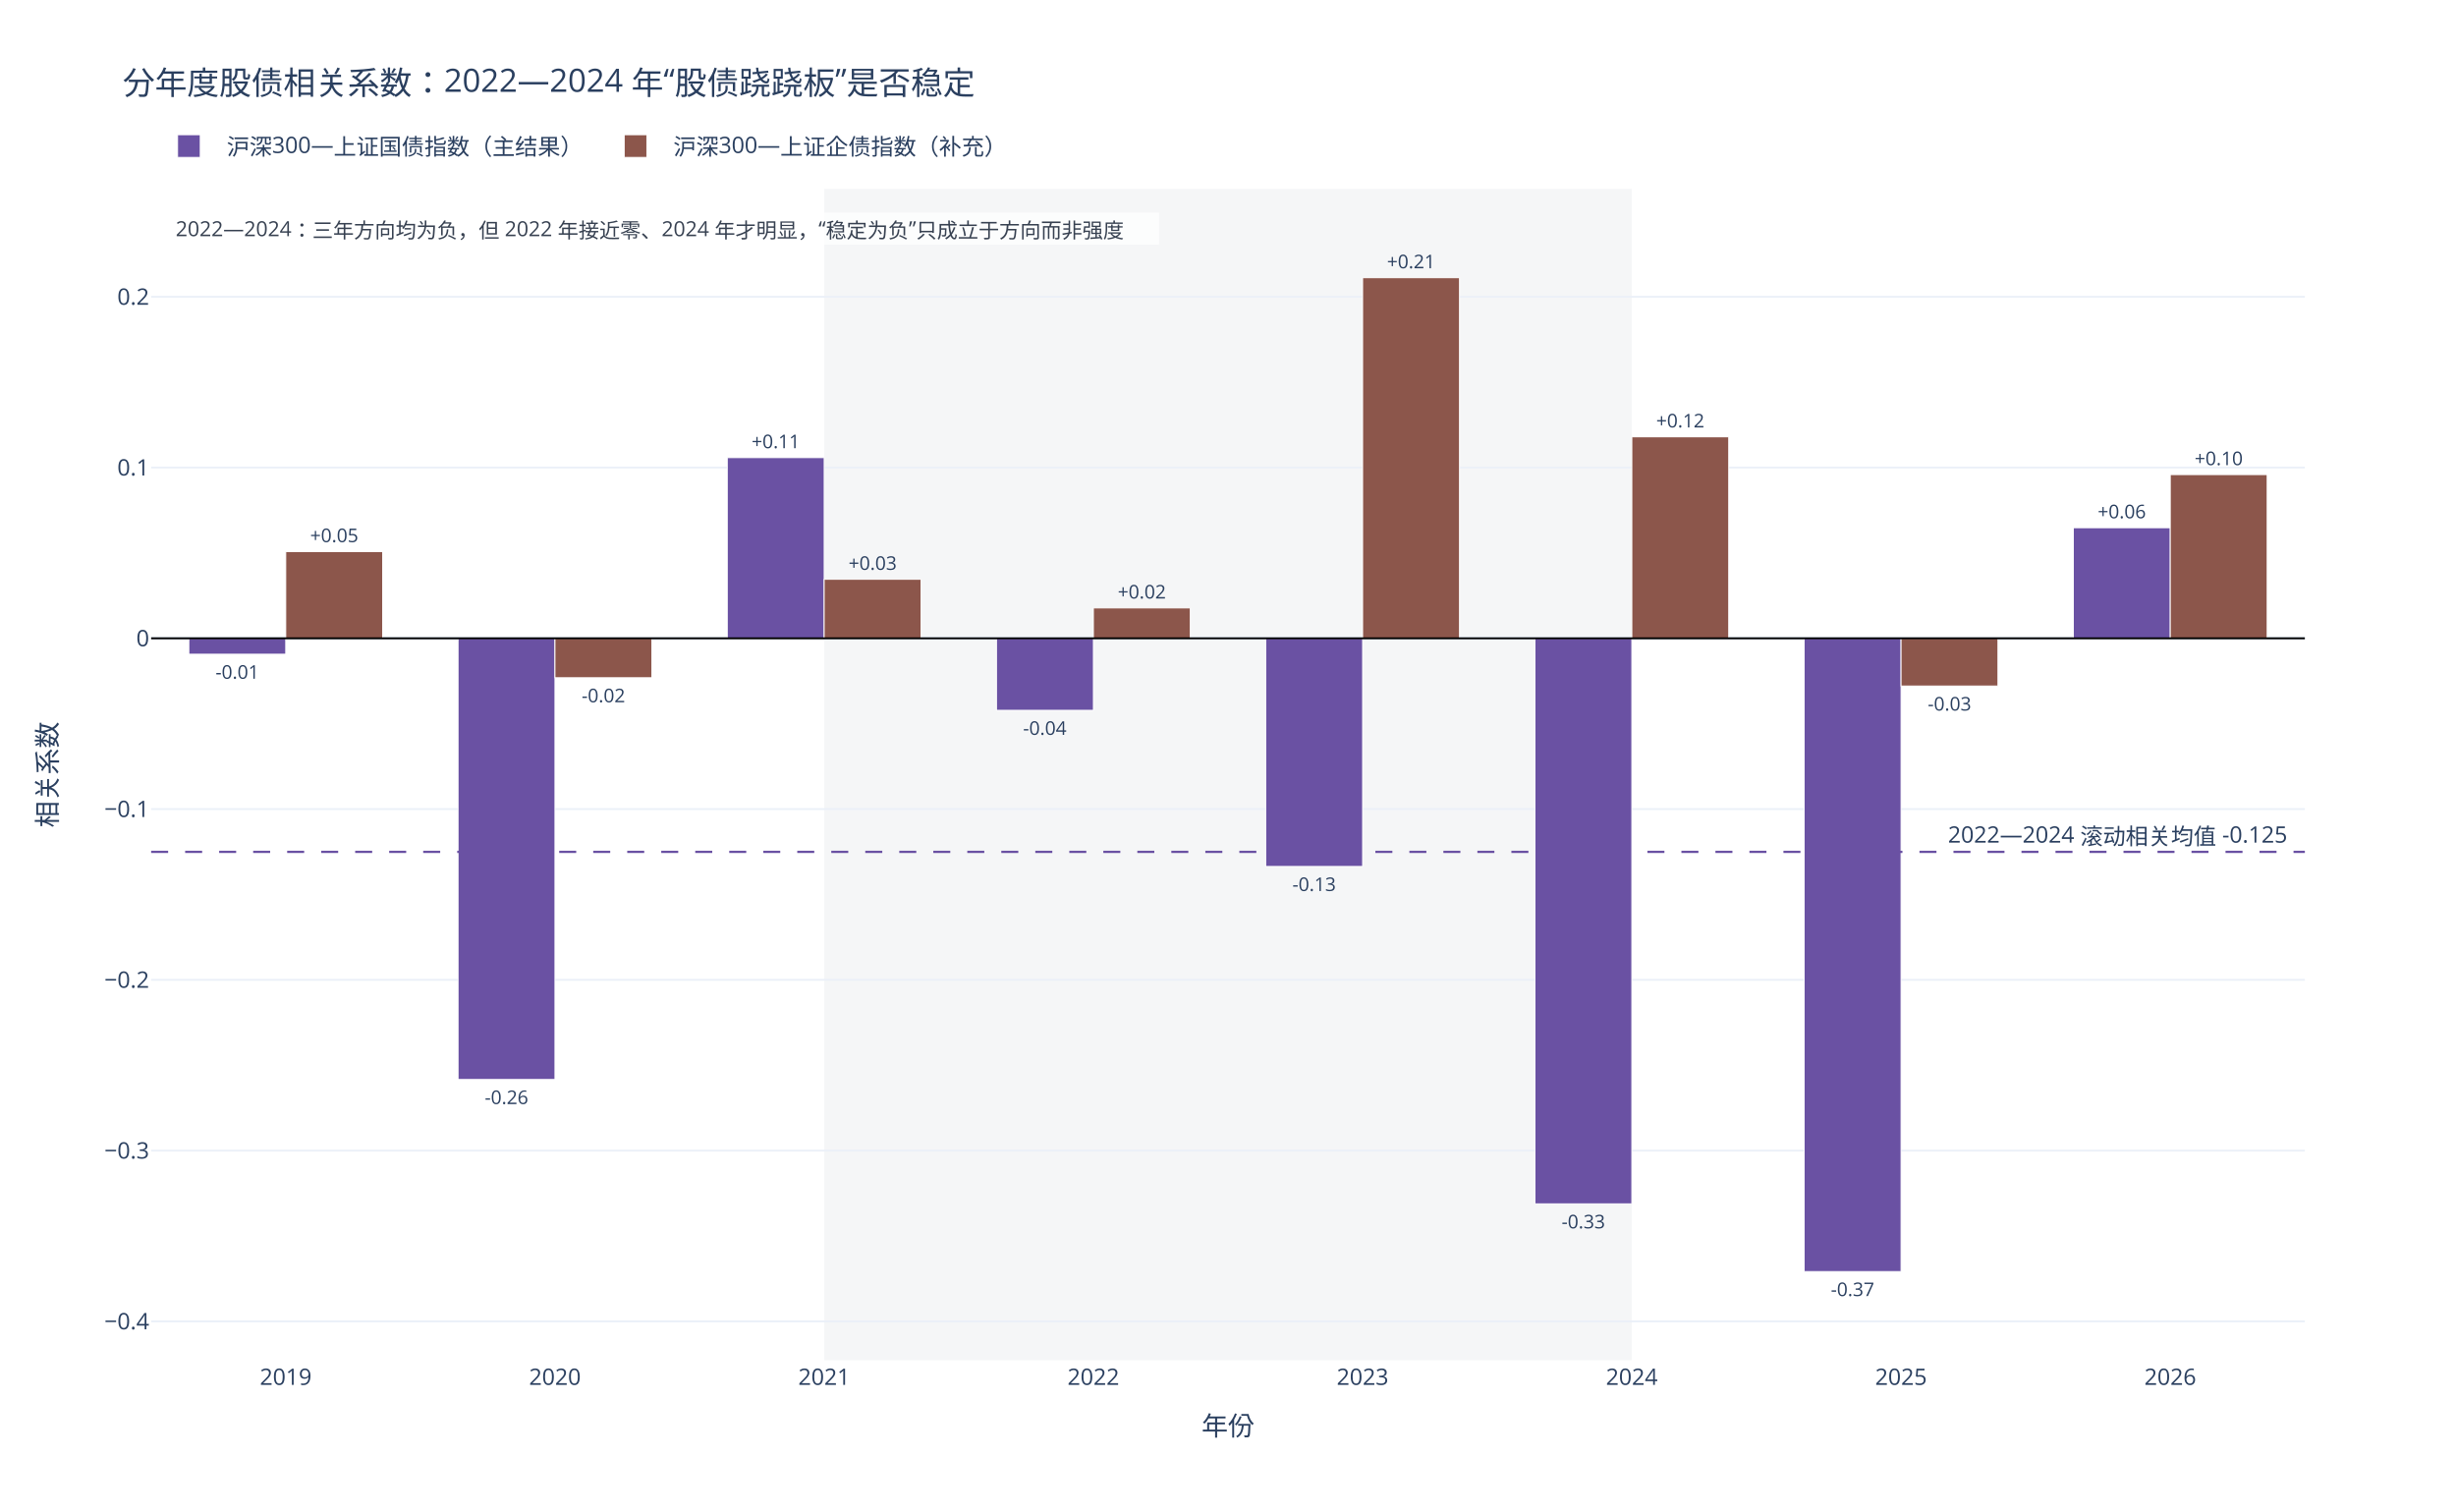
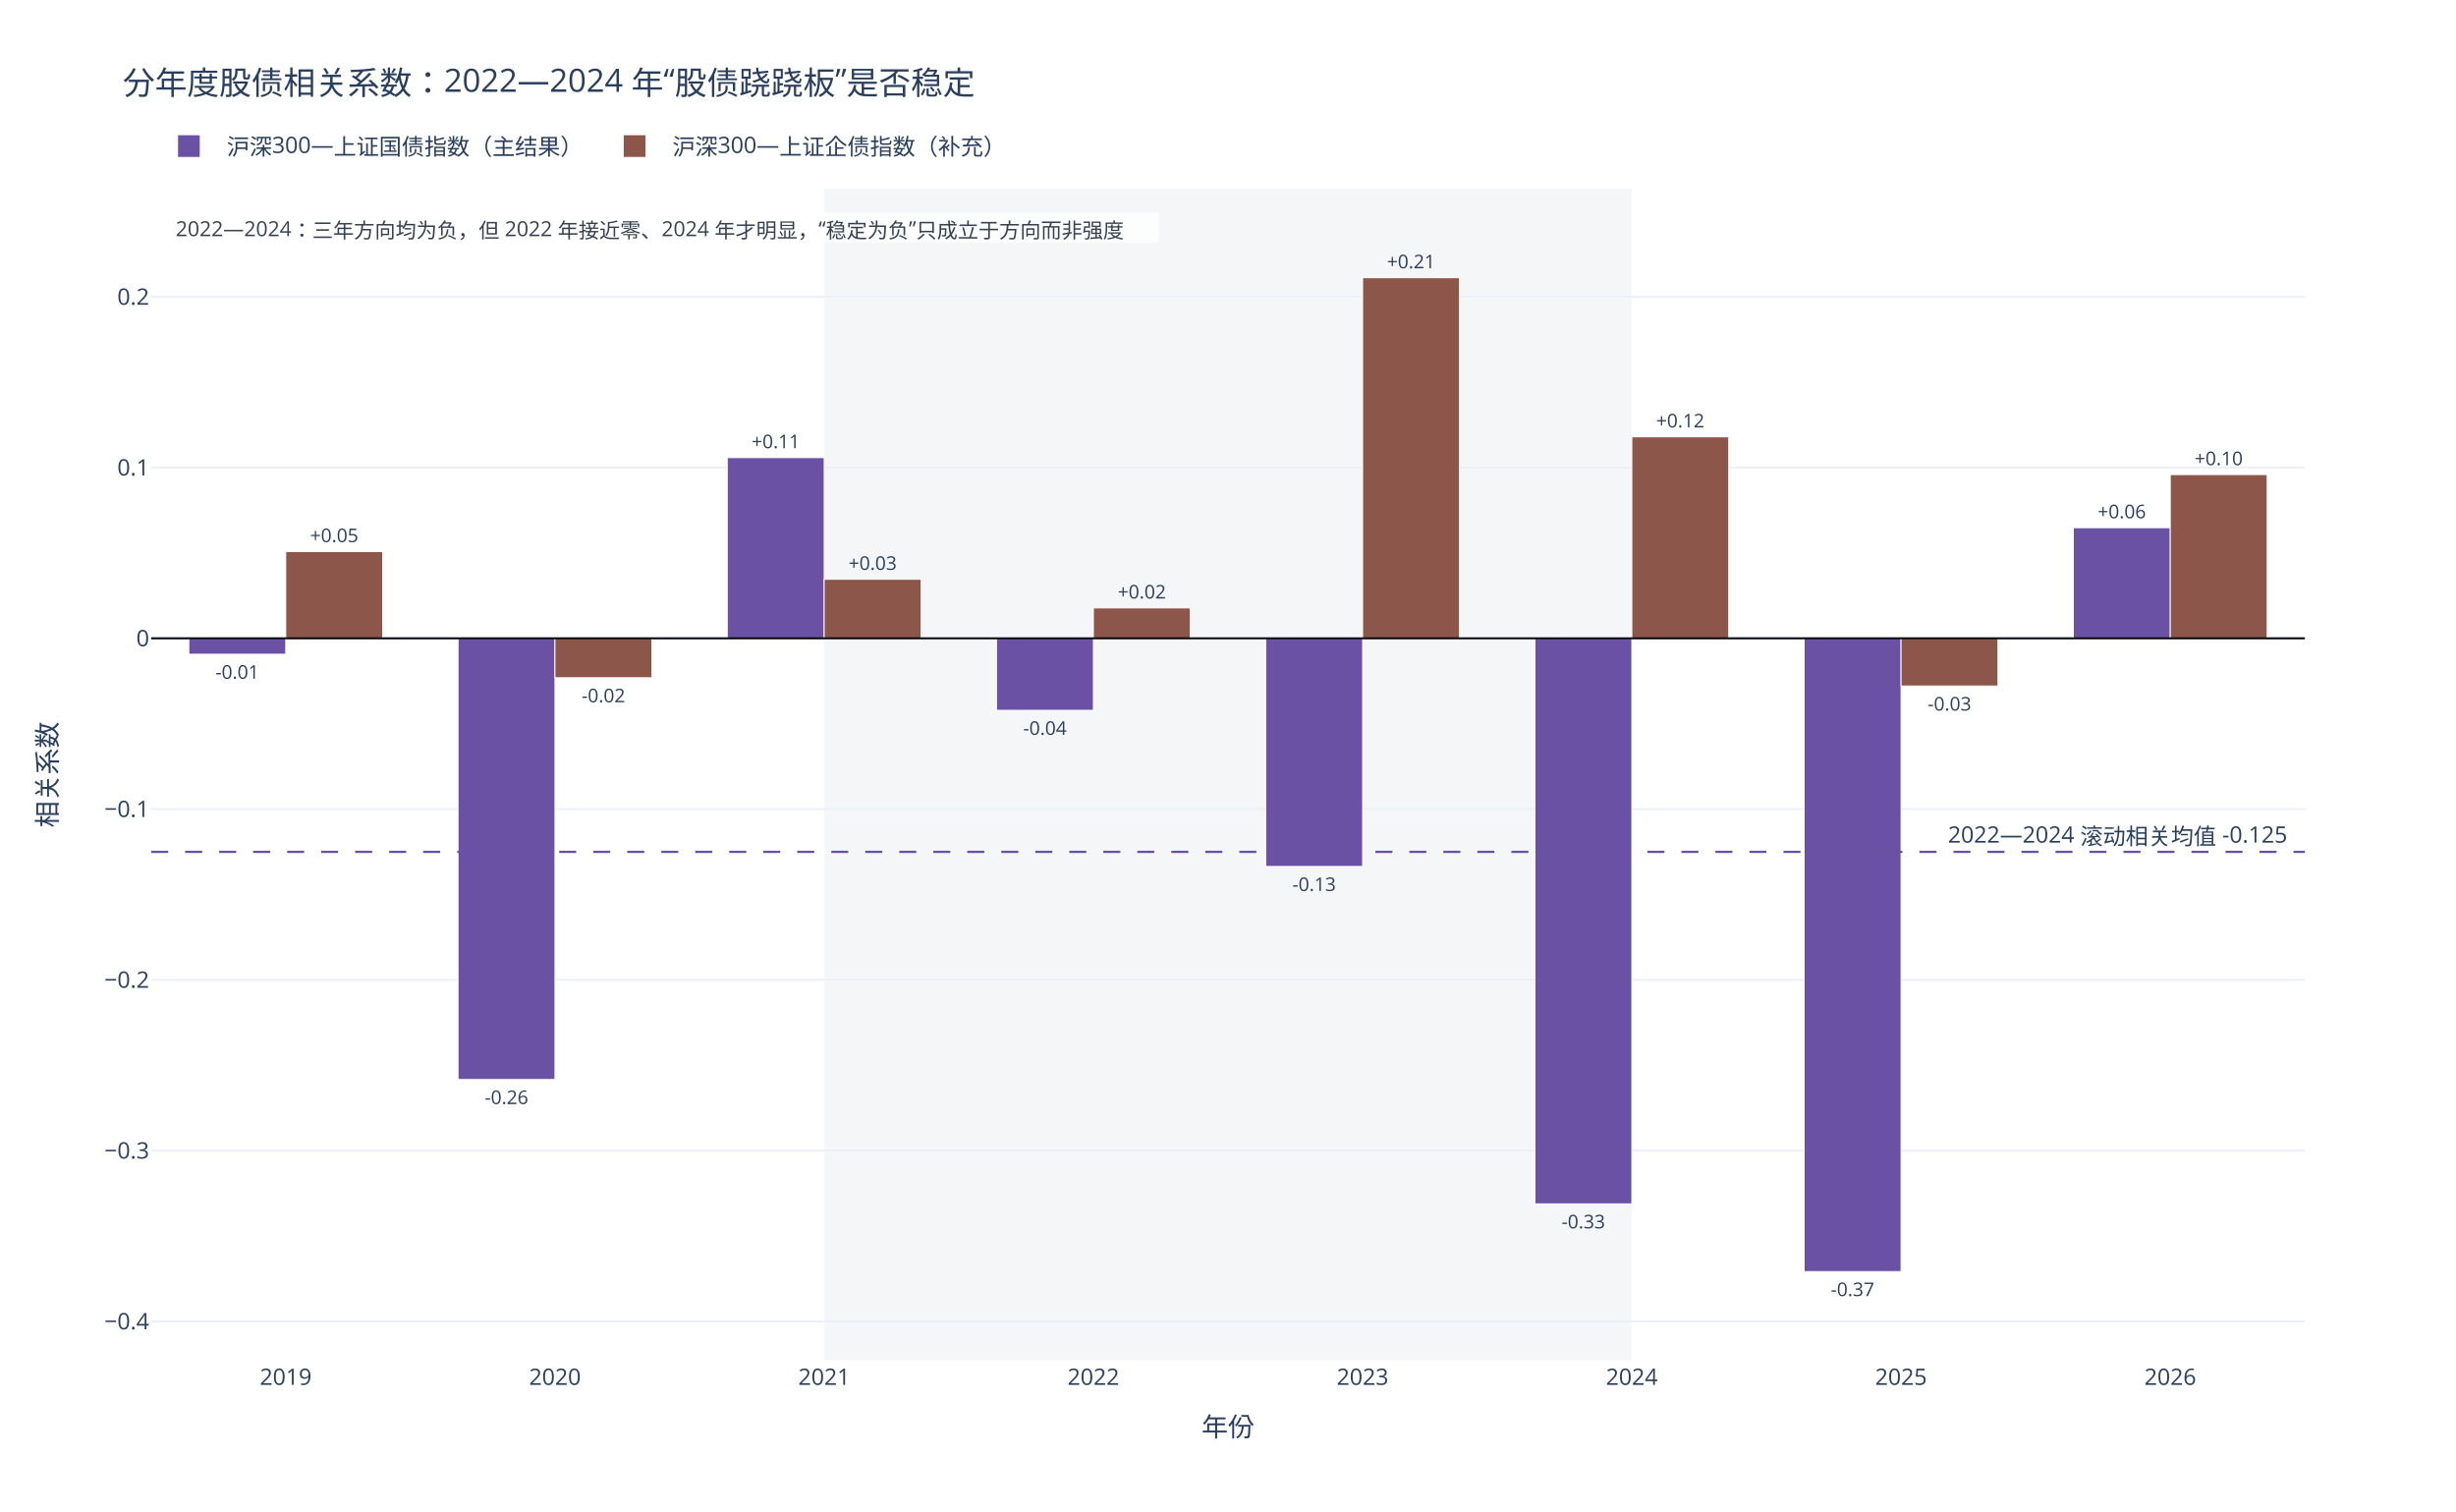
<svg xmlns="http://www.w3.org/2000/svg" class="main-svg" width="1300" height="800" style="" viewBox="0 0 1300 800">
  <rect x="0" y="0" width="1300" height="800" style="fill: rgb(255, 255, 255); fill-opacity: 1;" />
-   <defs id="defs-106c85">
+   <defs id="defs-43a553">
    <g class="clips">
-       <clipPath id="clip106c85xyplot" class="plotclip">
+       <clipPath id="clip43a553xyplot" class="plotclip">
        <rect width="1140" height="620" />
      </clipPath>
-       <clipPath class="axesclip" id="clip106c85x">
+       <clipPath class="axesclip" id="clip43a553x">
        <rect x="80" y="0" width="1140" height="800" />
      </clipPath>
-       <clipPath class="axesclip" id="clip106c85y">
+       <clipPath class="axesclip" id="clip43a553y">
        <rect x="0" y="100" width="1300" height="620" />
      </clipPath>
-       <clipPath class="axesclip" id="clip106c85xy">
+       <clipPath class="axesclip" id="clip43a553xy">
        <rect x="80" y="100" width="1140" height="620" />
      </clipPath>
    </g>
    <g class="gradients" />
    <g class="patterns" />
  </defs>
  <g class="bglayer" />
  <g class="layer-below">
    <g class="imagelayer" />
    <g class="shapelayer">
      <g class="shape-group" data-index="0">
        <path data-index="0" fill-rule="evenodd" d="M436.25,720H863.75V100H436.25Z" style="opacity: 1; stroke: rgb(0, 0, 0); stroke-opacity: 0; fill: rgb(156, 163, 175); fill-opacity: 0.1; stroke-width: 0px;" />
      </g>
    </g>
  </g>
  <g class="cartesianlayer">
    <g class="subplot xy">
      <g class="layer-subplot">
        <g class="shapelayer" />
        <g class="imagelayer" />
      </g>
      <g class="minor-gridlayer">
        <g class="x" />
        <g class="y" />
      </g>
      <g class="gridlayer">
        <g class="x" />
        <g class="y">
          <path class="ygrid crisp" transform="translate(0,699.38)" d="M80,0h1140" style="stroke: rgb(235, 240, 248); stroke-opacity: 1; stroke-width: 1px;" />
          <path class="ygrid crisp" transform="translate(0,609)" d="M80,0h1140" style="stroke: rgb(235, 240, 248); stroke-opacity: 1; stroke-width: 1px;" />
          <path class="ygrid crisp" transform="translate(0,518.61)" d="M80,0h1140" style="stroke: rgb(235, 240, 248); stroke-opacity: 1; stroke-width: 1px;" />
          <path class="ygrid crisp" transform="translate(0,428.23)" d="M80,0h1140" style="stroke: rgb(235, 240, 248); stroke-opacity: 1; stroke-width: 1px;" />
          <path class="ygrid crisp" transform="translate(0,247.47)" d="M80,0h1140" style="stroke: rgb(235, 240, 248); stroke-opacity: 1; stroke-width: 1px;" />
          <path class="ygrid crisp" transform="translate(0,157.09)" d="M80,0h1140" style="stroke: rgb(235, 240, 248); stroke-opacity: 1; stroke-width: 1px;" />
        </g>
      </g>
      <g class="zerolinelayer">
        <path class="yzl zl crisp" transform="translate(0,337.85)" d="M80,0h1140" style="stroke: rgb(235, 240, 248); stroke-opacity: 1; stroke-width: 2px;" />
      </g>
      <g class="layer-between">
        <g class="shapelayer" />
        <g class="imagelayer" />
      </g>
      <path class="xlines-below" />
      <path class="ylines-below" />
      <g class="overlines-below" />
      <g class="xaxislayer-below" />
      <g class="yaxislayer-below" />
      <g class="overaxes-below" />
      <g class="overplot">
-         <g class="xy" transform="translate(80,100)" clip-path="url(#clip106c85xyplot)">
+         <g class="xy" transform="translate(80,100)" clip-path="url(#clip43a553xyplot)">
          <g class="barlayer mlayer">
            <g class="trace bars" style="opacity: 1;">
              <g class="points">
                <g class="point">
                  <path d="M19.95,237.85V246.26H71.25V237.85Z" style="vector-effect: none; opacity: 1; stroke-width: 0.5px; fill: rgb(106, 81, 163); fill-opacity: 1; stroke: rgb(255, 255, 255); stroke-opacity: 1;" />
                  <text class="bartext bartext-outside" text-anchor="middle" data-notex="1" x="0" y="0" style="font-family: 'Open Sans', verdana, arial, sans-serif; font-size: 10px; fill: rgb(42, 63, 95); fill-opacity: 1; white-space: pre;" transform="translate(45.6,259.26)">-0.01</text>
                </g>
                <g class="point">
                  <path d="M162.45,237.85V471.36H213.75V237.85Z" style="vector-effect: none; opacity: 1; stroke-width: 0.5px; fill: rgb(106, 81, 163); fill-opacity: 1; stroke: rgb(255, 255, 255); stroke-opacity: 1;" />
                  <text class="bartext bartext-outside" text-anchor="middle" data-notex="1" x="0" y="0" style="font-family: 'Open Sans', verdana, arial, sans-serif; font-size: 10px; fill: rgb(42, 63, 95); fill-opacity: 1; white-space: pre;" transform="translate(188.1,484.36)">-0.26</text>
                </g>
                <g class="point">
                  <path d="M304.95,237.85V142.23H356.25V237.85Z" style="vector-effect: none; opacity: 1; stroke-width: 0.5px; fill: rgb(106, 81, 163); fill-opacity: 1; stroke: rgb(255, 255, 255); stroke-opacity: 1;" />
                  <text class="bartext bartext-outside" text-anchor="middle" data-notex="1" x="0" y="0" style="font-family: 'Open Sans', verdana, arial, sans-serif; font-size: 10px; fill: rgb(42, 63, 95); fill-opacity: 1; white-space: pre;" transform="translate(330.6,137.23)">+0.11</text>
                </g>
                <g class="point">
                  <path d="M447.45,237.85V275.95H498.75V237.85Z" style="vector-effect: none; opacity: 1; stroke-width: 0.5px; fill: rgb(106, 81, 163); fill-opacity: 1; stroke: rgb(255, 255, 255); stroke-opacity: 1;" />
-                   <text class="bartext bartext-outside" text-anchor="middle" data-notex="1" x="0" y="0" style="font-family: 'Open Sans', verdana, arial, sans-serif; font-size: 10px; fill: rgb(42, 63, 95); fill-opacity: 1; white-space: pre;" transform="translate(473.0321,288.95)">-0.04</text>
+                   <text class="bartext bartext-outside" text-anchor="middle" data-notex="1" x="0" y="0" style="font-family: 'Open Sans', verdana, arial, sans-serif; font-size: 10px; fill: rgb(42, 63, 95); fill-opacity: 1; white-space: pre;" transform="translate(473.1,288.95)">-0.04</text>
                </g>
                <g class="point">
                  <path d="M589.95,237.85V358.6H641.25V237.85Z" style="vector-effect: none; opacity: 1; stroke-width: 0.5px; fill: rgb(106, 81, 163); fill-opacity: 1; stroke: rgb(255, 255, 255); stroke-opacity: 1;" />
                  <text class="bartext bartext-outside" text-anchor="middle" data-notex="1" x="0" y="0" style="font-family: 'Open Sans', verdana, arial, sans-serif; font-size: 10px; fill: rgb(42, 63, 95); fill-opacity: 1; white-space: pre;" transform="translate(615.6,371.6)">-0.13</text>
                </g>
                <g class="point">
                  <path d="M732.45,237.85V537.16H783.75V237.85Z" style="vector-effect: none; opacity: 1; stroke-width: 0.5px; fill: rgb(106, 81, 163); fill-opacity: 1; stroke: rgb(255, 255, 255); stroke-opacity: 1;" />
                  <text class="bartext bartext-outside" text-anchor="middle" data-notex="1" x="0" y="0" style="font-family: 'Open Sans', verdana, arial, sans-serif; font-size: 10px; fill: rgb(42, 63, 95); fill-opacity: 1; white-space: pre;" transform="translate(758.1,550.16)">-0.33</text>
                </g>
                <g class="point">
                  <path d="M874.95,237.85V573H926.25V237.85Z" style="vector-effect: none; opacity: 1; stroke-width: 0.5px; fill: rgb(106, 81, 163); fill-opacity: 1; stroke: rgb(255, 255, 255); stroke-opacity: 1;" />
                  <text class="bartext bartext-outside" text-anchor="middle" data-notex="1" x="0" y="0" style="font-family: 'Open Sans', verdana, arial, sans-serif; font-size: 10px; fill: rgb(42, 63, 95); fill-opacity: 1; white-space: pre;" transform="translate(900.6,586)">-0.37</text>
                </g>
                <g class="point">
                  <path d="M1017.45,237.85V179.32H1068.75V237.85Z" style="vector-effect: none; opacity: 1; stroke-width: 0.5px; fill: rgb(106, 81, 163); fill-opacity: 1; stroke: rgb(255, 255, 255); stroke-opacity: 1;" />
                  <text class="bartext bartext-outside" text-anchor="middle" data-notex="1" x="0" y="0" style="font-family: 'Open Sans', verdana, arial, sans-serif; font-size: 10px; fill: rgb(42, 63, 95); fill-opacity: 1; white-space: pre;" transform="translate(1043.1,174.32)">+0.06</text>
                </g>
              </g>
            </g>
            <g class="trace bars" style="opacity: 1;">
              <g class="points">
                <g class="point">
                  <path d="M71.25,237.85V191.95H122.55V237.85Z" style="vector-effect: none; opacity: 1; stroke-width: 0.5px; fill: rgb(140, 86, 75); fill-opacity: 1; stroke: rgb(255, 255, 255); stroke-opacity: 1;" />
                  <text class="bartext bartext-outside" text-anchor="middle" data-notex="1" x="0" y="0" style="font-family: 'Open Sans', verdana, arial, sans-serif; font-size: 10px; fill: rgb(42, 63, 95); fill-opacity: 1; white-space: pre;" transform="translate(96.9,186.95)">+0.05</text>
                </g>
                <g class="point">
                  <path d="M213.75,237.85V258.71H265.05V237.85Z" style="vector-effect: none; opacity: 1; stroke-width: 0.5px; fill: rgb(140, 86, 75); fill-opacity: 1; stroke: rgb(255, 255, 255); stroke-opacity: 1;" />
                  <text class="bartext bartext-outside" text-anchor="middle" data-notex="1" x="0" y="0" style="font-family: 'Open Sans', verdana, arial, sans-serif; font-size: 10px; fill: rgb(42, 63, 95); fill-opacity: 1; white-space: pre;" transform="translate(239.4,271.71)">-0.02</text>
                </g>
                <g class="point">
                  <path d="M356.25,237.85V206.62H407.55V237.85Z" style="vector-effect: none; opacity: 1; stroke-width: 0.5px; fill: rgb(140, 86, 75); fill-opacity: 1; stroke: rgb(255, 255, 255); stroke-opacity: 1;" />
                  <text class="bartext bartext-outside" text-anchor="middle" data-notex="1" x="0" y="0" style="font-family: 'Open Sans', verdana, arial, sans-serif; font-size: 10px; fill: rgb(42, 63, 95); fill-opacity: 1; white-space: pre;" transform="translate(381.9,201.62)">+0.03</text>
                </g>
                <g class="point">
                  <path d="M498.75,237.85V221.78H550.05V237.85Z" style="vector-effect: none; opacity: 1; stroke-width: 0.5px; fill: rgb(140, 86, 75); fill-opacity: 1; stroke: rgb(255, 255, 255); stroke-opacity: 1;" />
                  <text class="bartext bartext-outside" text-anchor="middle" data-notex="1" x="0" y="0" style="font-family: 'Open Sans', verdana, arial, sans-serif; font-size: 10px; fill: rgb(42, 63, 95); fill-opacity: 1; white-space: pre;" transform="translate(524.4,216.78)">+0.02</text>
                </g>
                <g class="point">
                  <path d="M641.25,237.85V47H692.55V237.85Z" style="vector-effect: none; opacity: 1; stroke-width: 0.5px; fill: rgb(140, 86, 75); fill-opacity: 1; stroke: rgb(255, 255, 255); stroke-opacity: 1;" />
                  <text class="bartext bartext-outside" text-anchor="middle" data-notex="1" x="0" y="0" style="font-family: 'Open Sans', verdana, arial, sans-serif; font-size: 10px; fill: rgb(42, 63, 95); fill-opacity: 1; white-space: pre;" transform="translate(666.9,42)">+0.21</text>
                </g>
                <g class="point">
                  <path d="M783.75,237.85V131.22H835.05V237.85Z" style="vector-effect: none; opacity: 1; stroke-width: 0.5px; fill: rgb(140, 86, 75); fill-opacity: 1; stroke: rgb(255, 255, 255); stroke-opacity: 1;" />
                  <text class="bartext bartext-outside" text-anchor="middle" data-notex="1" x="0" y="0" style="font-family: 'Open Sans', verdana, arial, sans-serif; font-size: 10px; fill: rgb(42, 63, 95); fill-opacity: 1; white-space: pre;" transform="translate(809.4,126.22)">+0.12</text>
                </g>
                <g class="point">
                  <path d="M926.25,237.85V263.09H977.55V237.85Z" style="vector-effect: none; opacity: 1; stroke-width: 0.5px; fill: rgb(140, 86, 75); fill-opacity: 1; stroke: rgb(255, 255, 255); stroke-opacity: 1;" />
                  <text class="bartext bartext-outside" text-anchor="middle" data-notex="1" x="0" y="0" style="font-family: 'Open Sans', verdana, arial, sans-serif; font-size: 10px; fill: rgb(42, 63, 95); fill-opacity: 1; white-space: pre;" transform="translate(951.9,276.09)">-0.03</text>
                </g>
                <g class="point">
                  <path d="M1068.75,237.85V151.2H1120.05V237.85Z" style="vector-effect: none; opacity: 1; stroke-width: 0.5px; fill: rgb(140, 86, 75); fill-opacity: 1; stroke: rgb(255, 255, 255); stroke-opacity: 1;" />
                  <text class="bartext bartext-outside" text-anchor="middle" data-notex="1" x="0" y="0" style="font-family: 'Open Sans', verdana, arial, sans-serif; font-size: 10px; fill: rgb(42, 63, 95); fill-opacity: 1; white-space: pre;" transform="translate(1094.4,146.2)">+0.10</text>
                </g>
              </g>
            </g>
          </g>
        </g>
      </g>
      <g class="zerolinelayer-above" />
      <path class="xlines-above crisp" d="M0,0" style="fill: none;" />
      <path class="ylines-above crisp" d="M0,0" style="fill: none;" />
      <g class="overlines-above" />
      <g class="xaxislayer-above">
        <g class="xtick">
          <text text-anchor="middle" x="0" y="733" transform="translate(151.25,0)" style="font-family: 'Open Sans', verdana, arial, sans-serif; font-size: 12px; fill: rgb(42, 63, 95); fill-opacity: 1; white-space: pre;">2019</text>
        </g>
        <g class="xtick">
          <text text-anchor="middle" x="0" y="733" transform="translate(293.75,0)" style="font-family: 'Open Sans', verdana, arial, sans-serif; font-size: 12px; fill: rgb(42, 63, 95); fill-opacity: 1; white-space: pre;">2020</text>
        </g>
        <g class="xtick">
          <text text-anchor="middle" x="0" y="733" transform="translate(436.25,0)" style="font-family: 'Open Sans', verdana, arial, sans-serif; font-size: 12px; fill: rgb(42, 63, 95); fill-opacity: 1; white-space: pre;">2021</text>
        </g>
        <g class="xtick">
          <text text-anchor="middle" x="0" y="733" transform="translate(578.75,0)" style="font-family: 'Open Sans', verdana, arial, sans-serif; font-size: 12px; fill: rgb(42, 63, 95); fill-opacity: 1; white-space: pre;">2022</text>
        </g>
        <g class="xtick">
          <text text-anchor="middle" x="0" y="733" transform="translate(721.25,0)" style="font-family: 'Open Sans', verdana, arial, sans-serif; font-size: 12px; fill: rgb(42, 63, 95); fill-opacity: 1; white-space: pre;">2023</text>
        </g>
        <g class="xtick">
          <text text-anchor="middle" x="0" y="733" transform="translate(863.75,0)" style="font-family: 'Open Sans', verdana, arial, sans-serif; font-size: 12px; fill: rgb(42, 63, 95); fill-opacity: 1; white-space: pre;">2024</text>
        </g>
        <g class="xtick">
          <text text-anchor="middle" x="0" y="733" transform="translate(1006.25,0)" style="font-family: 'Open Sans', verdana, arial, sans-serif; font-size: 12px; fill: rgb(42, 63, 95); fill-opacity: 1; white-space: pre;">2025</text>
        </g>
        <g class="xtick">
          <text text-anchor="middle" x="0" y="733" transform="translate(1148.75,0)" style="font-family: 'Open Sans', verdana, arial, sans-serif; font-size: 12px; fill: rgb(42, 63, 95); fill-opacity: 1; white-space: pre;">2026</text>
        </g>
      </g>
      <g class="yaxislayer-above">
        <g class="ytick">
          <text text-anchor="end" x="79" y="4.2" transform="translate(0,699.38)" style="font-family: 'Open Sans', verdana, arial, sans-serif; font-size: 12px; fill: rgb(42, 63, 95); fill-opacity: 1; white-space: pre;">−0.4</text>
        </g>
        <g class="ytick">
          <text text-anchor="end" x="79" y="4.2" style="font-family: 'Open Sans', verdana, arial, sans-serif; font-size: 12px; fill: rgb(42, 63, 95); fill-opacity: 1; white-space: pre;" transform="translate(0,609)">−0.3</text>
        </g>
        <g class="ytick">
          <text text-anchor="end" x="79" y="4.2" style="font-family: 'Open Sans', verdana, arial, sans-serif; font-size: 12px; fill: rgb(42, 63, 95); fill-opacity: 1; white-space: pre;" transform="translate(0,518.61)">−0.2</text>
        </g>
        <g class="ytick">
          <text text-anchor="end" x="79" y="4.2" style="font-family: 'Open Sans', verdana, arial, sans-serif; font-size: 12px; fill: rgb(42, 63, 95); fill-opacity: 1; white-space: pre;" transform="translate(0,428.23)">−0.1</text>
        </g>
        <g class="ytick">
          <text text-anchor="end" x="79" y="4.2" style="font-family: 'Open Sans', verdana, arial, sans-serif; font-size: 12px; fill: rgb(42, 63, 95); fill-opacity: 1; white-space: pre;" transform="translate(0,337.85)">0</text>
        </g>
        <g class="ytick">
          <text text-anchor="end" x="79" y="4.2" style="font-family: 'Open Sans', verdana, arial, sans-serif; font-size: 12px; fill: rgb(42, 63, 95); fill-opacity: 1; white-space: pre;" transform="translate(0,247.47)">0.1</text>
        </g>
        <g class="ytick">
          <text text-anchor="end" x="79" y="4.2" style="font-family: 'Open Sans', verdana, arial, sans-serif; font-size: 12px; fill: rgb(42, 63, 95); fill-opacity: 1; white-space: pre;" transform="translate(0,157.09)">0.2</text>
        </g>
      </g>
      <g class="overaxes-above" />
    </g>
  </g>
  <g class="polarlayer" />
  <g class="smithlayer" />
  <g class="ternarylayer" />
  <g class="geolayer" />
  <g class="funnelarealayer" />
  <g class="pielayer" />
  <g class="iciclelayer" />
  <g class="treemaplayer" />
  <g class="sunburstlayer" />
  <g class="glimages" />
-   <defs id="topdefs-106c85">
+   <defs id="topdefs-43a553">
    <g class="clips" />
-     <clipPath id="legend106c85">
-       <rect width="461" height="29" x="0" y="0" />
+     <clipPath id="legend43a553">
+       <rect width="460" height="29" x="0" y="0" />
    </clipPath>
  </defs>
  <g class="layer-above">
    <g class="imagelayer" />
    <g class="shapelayer">
-       <g class="shape-group" data-index="1" clip-path="url(#clip106c85y)">
+       <g class="shape-group" data-index="1" clip-path="url(#clip43a553y)">
        <path data-index="1" fill-rule="evenodd" d="M80,337.85L1220,337.85" style="opacity: 1; stroke: rgb(0, 0, 0); stroke-opacity: 1; fill: rgb(0, 0, 0); fill-opacity: 0; stroke-width: 1px;" />
      </g>
-       <g class="shape-group" data-index="2" clip-path="url(#clip106c85y)">
+       <g class="shape-group" data-index="2" clip-path="url(#clip43a553y)">
        <path data-index="2" fill-rule="evenodd" d="M80,450.88L1220,450.88" style="opacity: 1; stroke: rgb(106, 81, 163); stroke-opacity: 1; fill: rgb(0, 0, 0); fill-opacity: 0; stroke-dasharray: 9px, 9px; stroke-width: 1.2px;" />
      </g>
    </g>
  </g>
  <g class="infolayer">
    <g class="legend" pointer-events="all" transform="translate(80,62.8)">
-       <rect class="bg" shape-rendering="crispEdges" style="stroke: rgb(68, 68, 68); stroke-opacity: 1; fill: rgb(255, 255, 255); fill-opacity: 1; stroke-width: 0px;" width="461" height="29" x="0" y="0" />
-       <g class="scrollbox" transform="" clip-path="url(#legend106c85)">
+       <rect class="bg" shape-rendering="crispEdges" style="stroke: rgb(68, 68, 68); stroke-opacity: 1; fill: rgb(255, 255, 255); fill-opacity: 1; stroke-width: 0px;" width="460" height="29" x="0" y="0" />
+       <g class="scrollbox" transform="" clip-path="url(#legend43a553)">
        <g class="groups">
          <g class="traces" transform="translate(0,14.5)" style="opacity: 1;">
            <text class="legendtext" text-anchor="start" x="40" y="4.68" style="font-family: 'Open Sans', verdana, arial, sans-serif; font-size: 12px; fill: rgb(42, 63, 95); fill-opacity: 1; white-space: pre;">沪深300—上证国债指数（主结果）</text>
            <g class="layers" style="opacity: 1;">
              <g class="legendfill" />
              <g class="legendlines" />
              <g class="legendsymbols">
                <g class="legendpoints">
                  <path class="legendundefined" d="M6,6H-6V-6H6Z" transform="translate(20,0)" style="stroke-width: 0.5px; fill: rgb(106, 81, 163); fill-opacity: 1; stroke: rgb(255, 255, 255); stroke-opacity: 1;" />
                </g>
              </g>
            </g>
-             <rect class="legendtoggle" x="0" y="-9.5" width="233.891" height="19" style="fill: rgb(0, 0, 0); fill-opacity: 0;" />
+             <rect class="legendtoggle" x="0" y="-9.5" width="233.391" height="19" style="fill: rgb(0, 0, 0); fill-opacity: 0;" />
          </g>
-           <g class="traces" transform="translate(236.3906,14.5)" style="opacity: 1;">
+           <g class="traces" transform="translate(235.8906,14.5)" style="opacity: 1;">
            <text class="legendtext" text-anchor="start" x="40" y="4.68" style="font-family: 'Open Sans', verdana, arial, sans-serif; font-size: 12px; fill: rgb(42, 63, 95); fill-opacity: 1; white-space: pre;">沪深300—上证企债指数（补充）</text>
            <g class="layers" style="opacity: 1;">
              <g class="legendfill" />
              <g class="legendlines" />
              <g class="legendsymbols">
                <g class="legendpoints">
                  <path class="legendundefined" d="M6,6H-6V-6H6Z" transform="translate(20,0)" style="stroke-width: 0.5px; fill: rgb(140, 86, 75); fill-opacity: 1; stroke: rgb(255, 255, 255); stroke-opacity: 1;" />
                </g>
              </g>
            </g>
-             <rect class="legendtoggle" x="0" y="-9.5" width="221.891" height="19" style="fill: rgb(0, 0, 0); fill-opacity: 0;" />
+             <rect class="legendtoggle" x="0" y="-9.5" width="221.391" height="19" style="fill: rgb(0, 0, 0); fill-opacity: 0;" />
          </g>
        </g>
      </g>
      <rect class="scrollbar" rx="20" ry="3" width="0" height="0" style="fill: rgb(128, 139, 164); fill-opacity: 1;" x="0" y="0" />
    </g>
    <g class="g-gtitle">
      <text class="gtitle" x="65" y="50" text-anchor="start" dy="0em" style="opacity: 1; font-family: 'Open Sans', verdana, arial, sans-serif; font-size: 17px; fill: rgb(42, 63, 95); fill-opacity: 1; white-space: pre;">分年度股债相关系数：2022—2024 年“股债跷跷板”是否稳定</text>
    </g>
    <g class="g-xtitle">
-       <text class="xtitle" x="650" y="759.8" text-anchor="middle" style="opacity: 1; font-family: 'Open Sans', verdana, arial, sans-serif; font-size: 14px; fill: rgb(42, 63, 95); fill-opacity: 1; white-space: pre;">年份</text>
+       <text class="xtitle" x="650" y="760.3" text-anchor="middle" style="opacity: 1; font-family: 'Open Sans', verdana, arial, sans-serif; font-size: 14px; fill: rgb(42, 63, 95); fill-opacity: 1; white-space: pre;">年份</text>
    </g>
    <g class="g-ytitle">
-       <text class="ytitle" transform="rotate(-90,30.15469,410)" x="30.155" y="410" text-anchor="middle" style="opacity: 1; font-family: 'Open Sans', verdana, arial, sans-serif; font-size: 14px; fill: rgb(42, 63, 95); fill-opacity: 1; white-space: pre;">相关系数</text>
+       <text class="ytitle" transform="rotate(-90,30.14688,410)" x="30.147" y="410" text-anchor="middle" style="opacity: 1; font-family: 'Open Sans', verdana, arial, sans-serif; font-size: 14px; fill: rgb(42, 63, 95); fill-opacity: 1; white-space: pre;">相关系数</text>
    </g>
    <g class="annotation" data-index="0" style="opacity: 1;">
      <g class="annotation-text-g" transform="rotate(0,1121,441.38)">
        <g class="cursor-pointer" transform="translate(1022,432)">
          <rect class="bg" x="0.5" y="0.5" width="197" height="18" style="stroke-width: 1px; stroke: rgb(0, 0, 0); stroke-opacity: 0; fill: rgb(0, 0, 0); fill-opacity: 0;" />
-           <text class="annotation-text" text-anchor="middle" x="98.902" y="14" style="font-family: 'Open Sans', verdana, arial, sans-serif; font-size: 12px; fill: rgb(42, 63, 95); fill-opacity: 1; white-space: pre;">2022—2024 滚动相关均值 -0.125</text>
+           <text class="annotation-text" text-anchor="middle" x="98.906" y="14" style="font-family: 'Open Sans', verdana, arial, sans-serif; font-size: 12px; fill: rgb(42, 63, 95); fill-opacity: 1; white-space: pre;">2022—2024 滚动相关均值 -0.125</text>
        </g>
      </g>
    </g>
    <g class="annotation" data-index="1" style="opacity: 1;">
-       <g class="annotation-text-g" transform="rotate(0,352.9,121.4)">
+       <g class="annotation-text-g" transform="rotate(0,352.9,120.9)">
        <g class="cursor-pointer" transform="translate(91,112)">
-           <rect class="bg" x="0.5" y="0.5" width="522" height="17" style="stroke-width: 1px; stroke: rgb(0, 0, 0); stroke-opacity: 0; fill: rgb(255, 255, 255); fill-opacity: 0.75;" />
+           <rect class="bg" x="0.5" y="0.5" width="522" height="16" style="stroke-width: 1px; stroke: rgb(0, 0, 0); stroke-opacity: 0; fill: rgb(255, 255, 255); fill-opacity: 0.75;" />
          <text class="annotation-text" text-anchor="start" x="2" y="13" style="font-family: 'Open Sans', verdana, arial, sans-serif; font-size: 11px; fill: rgb(55, 65, 81); fill-opacity: 1; white-space: pre;">2022—2024：三年方向均为负，但 2022 年接近零、2024 年才明显，“稳定为负”只成立于方向而非强度</text>
        </g>
      </g>
    </g>
  </g>
</svg>
